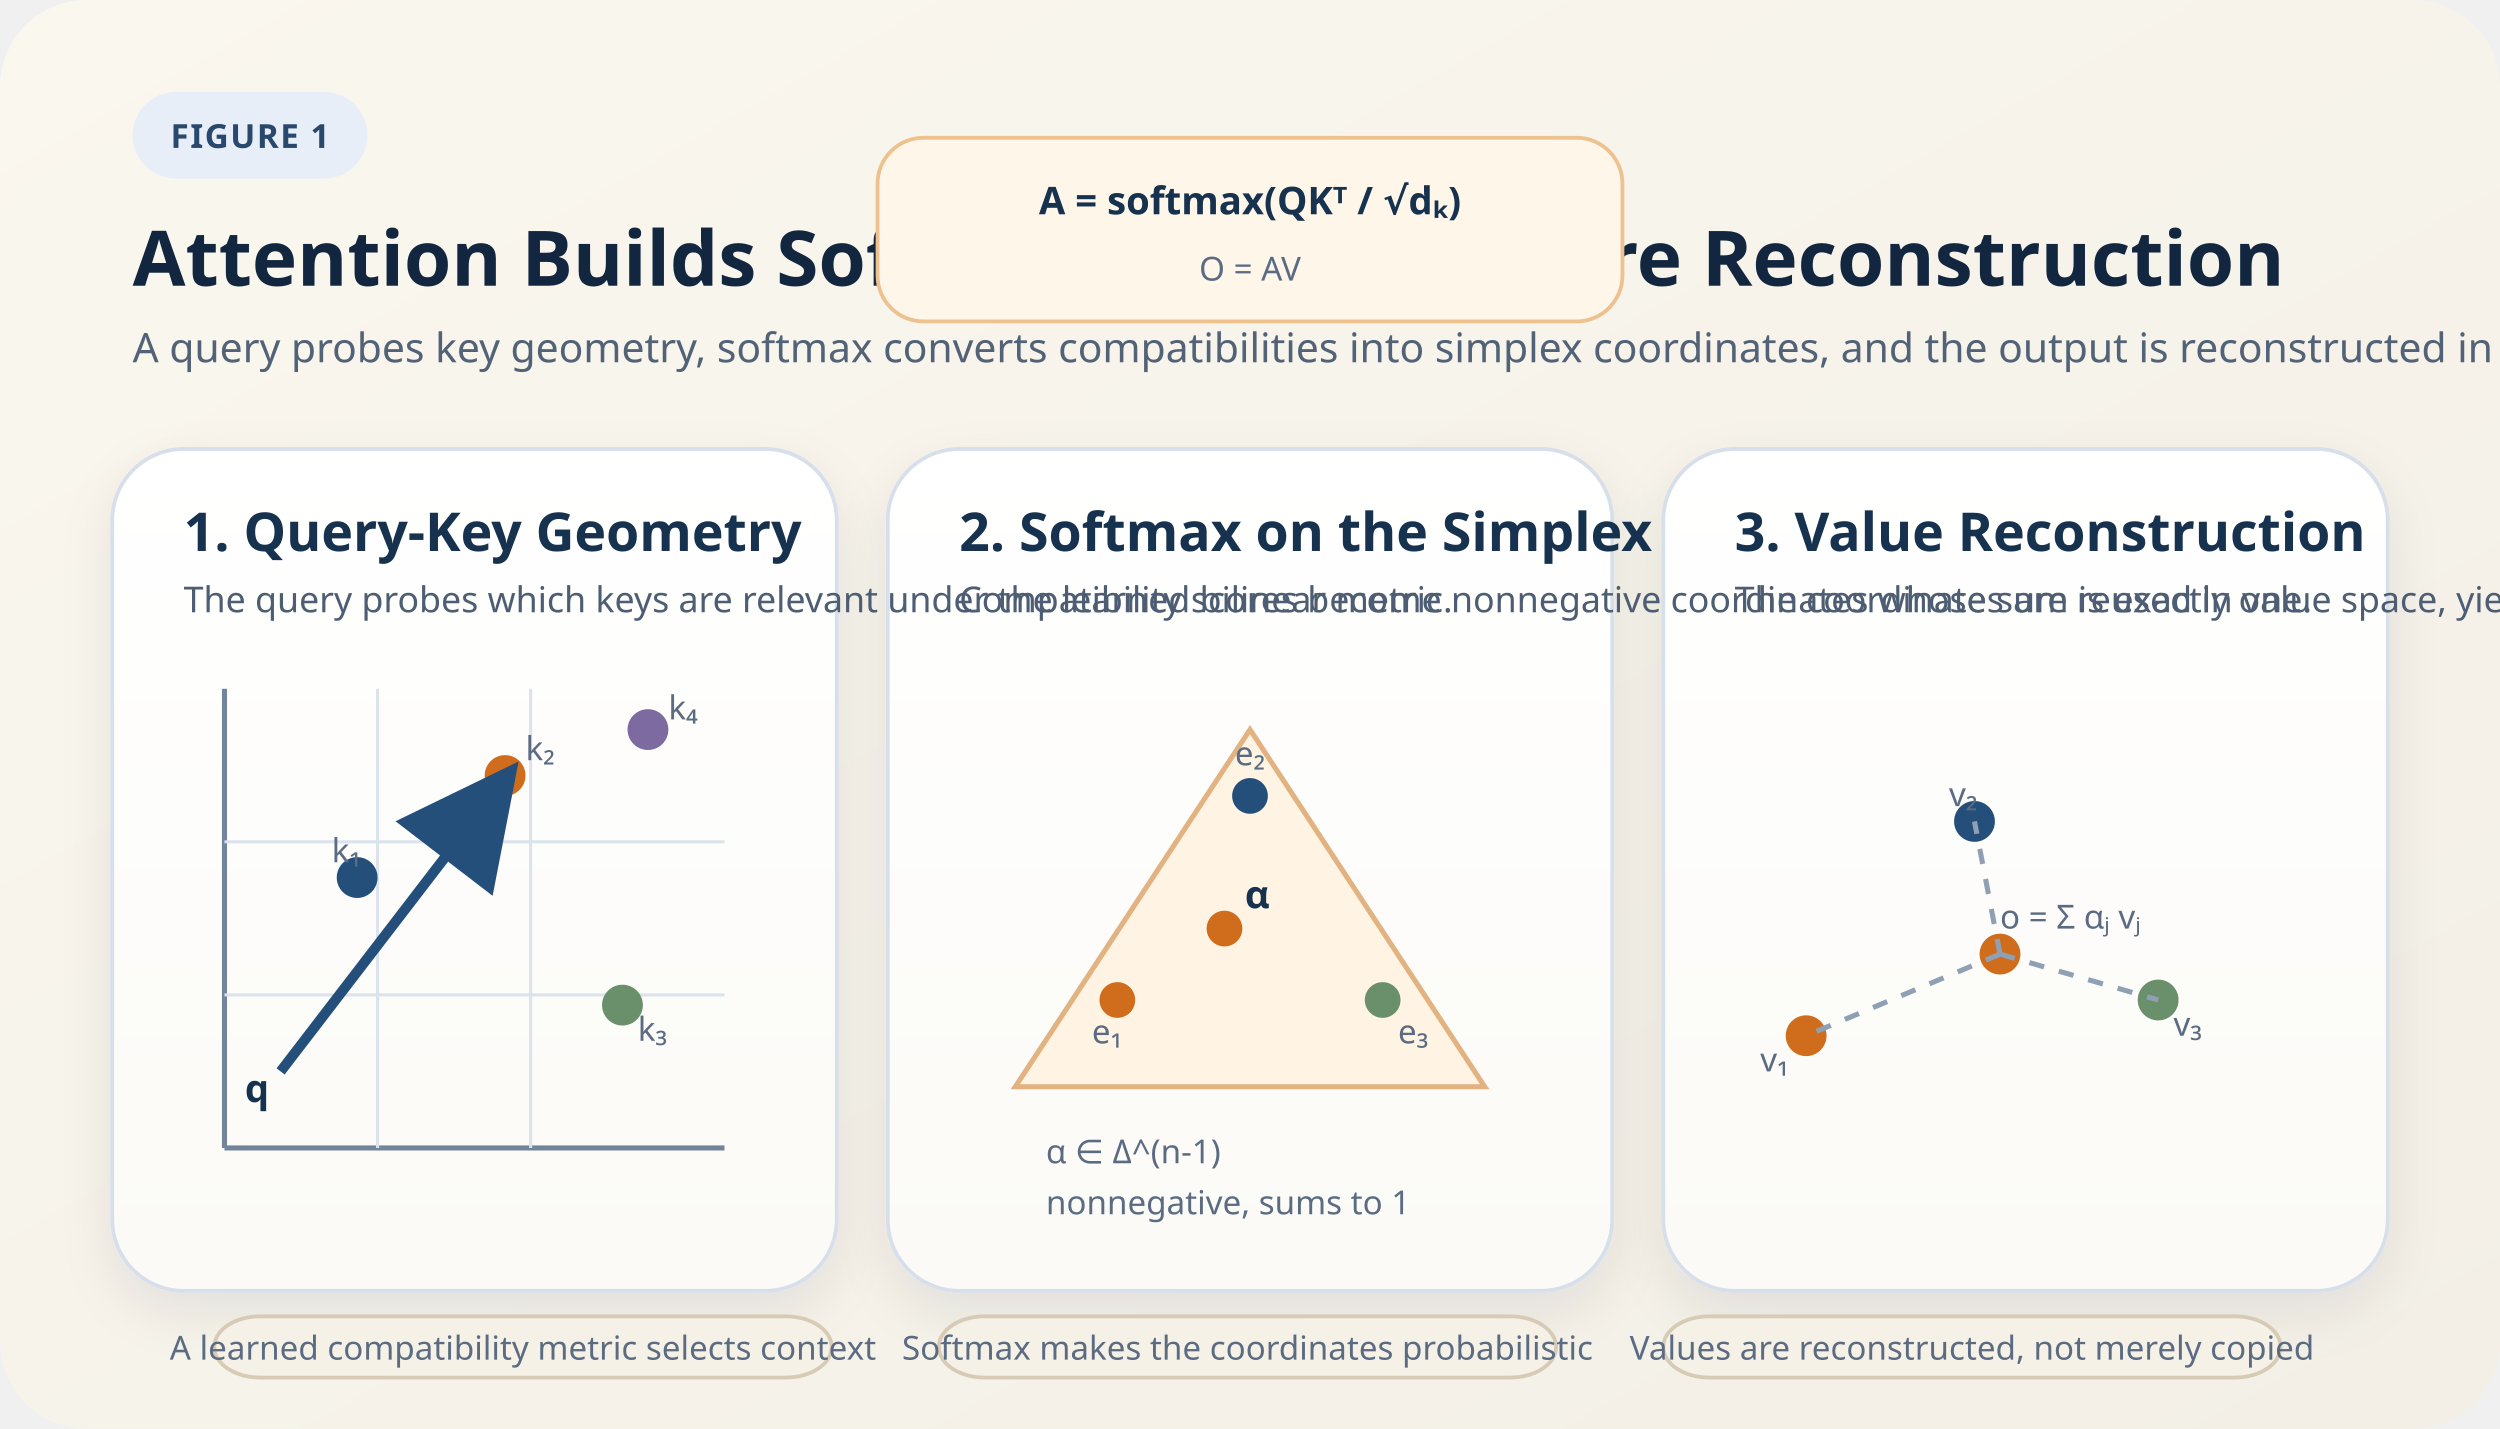
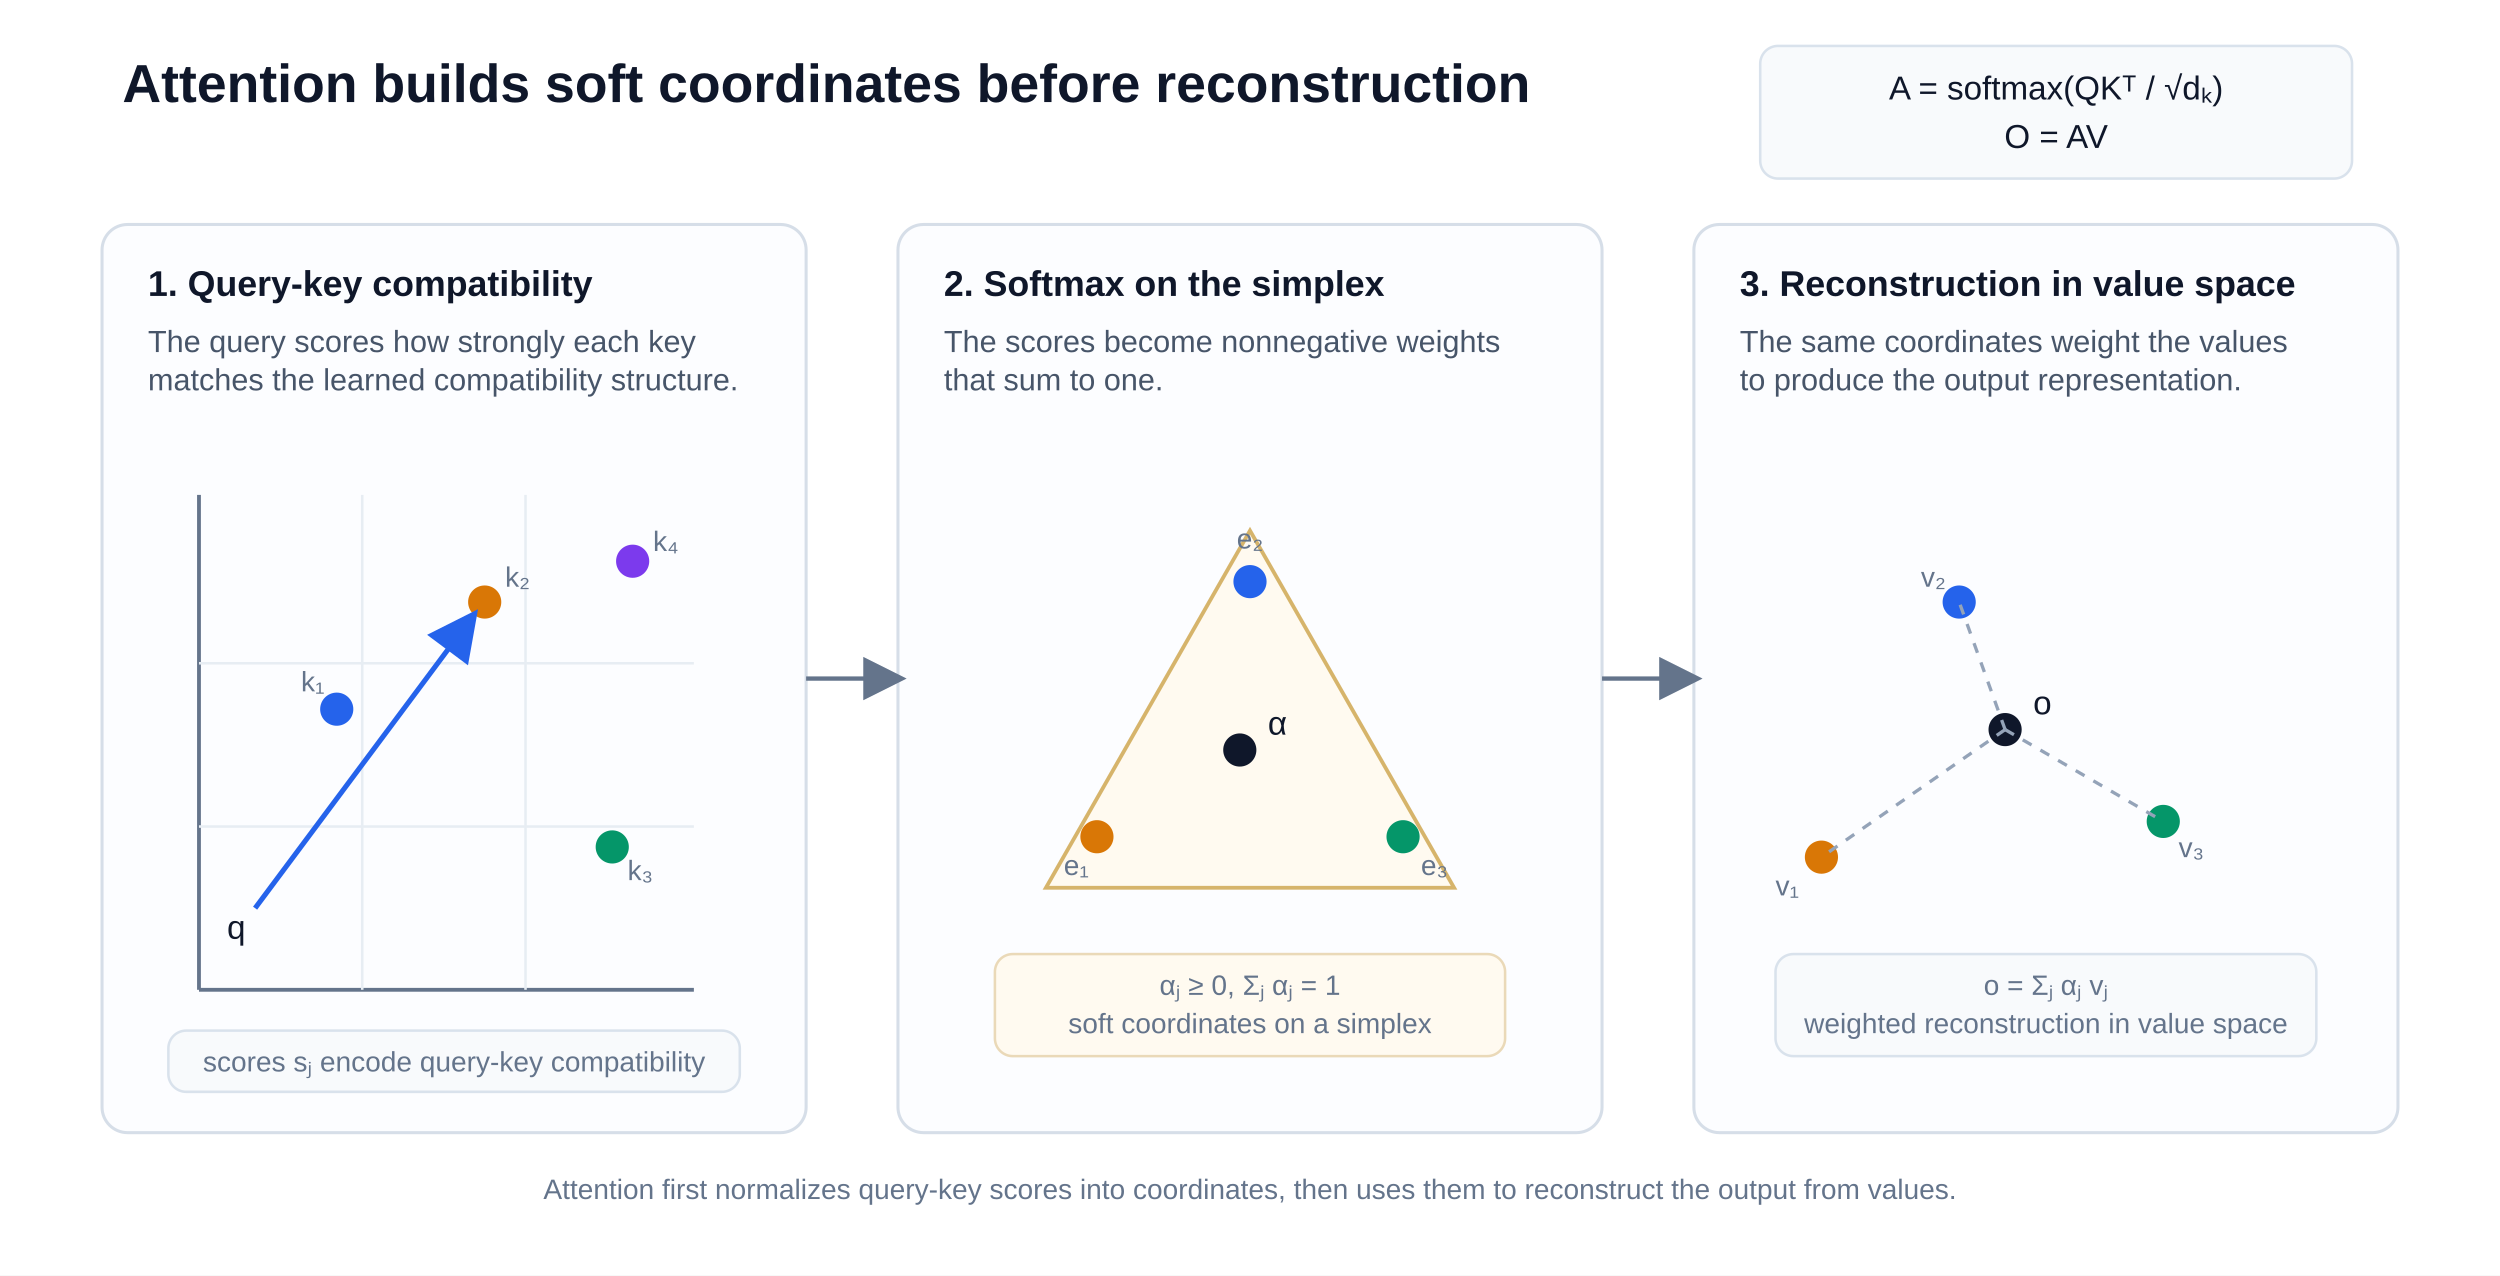
- <svg xmlns="http://www.w3.org/2000/svg" width="980" height="560" viewBox="0 0 980 560" role="img" aria-labelledby="title desc">
+ <svg xmlns="http://www.w3.org/2000/svg" width="980" height="500" viewBox="0 0 980 500" role="img" aria-labelledby="title desc">
  <defs>
-     <linearGradient id="bg" x1="0" y1="0" x2="1" y2="1">
-       <stop offset="0%" stop-color="#faf7ef" />
-       <stop offset="100%" stop-color="#f3efe6" />
-     </linearGradient>
-     <linearGradient id="card" x1="0" y1="0" x2="0" y2="1">
-       <stop offset="0%" stop-color="#ffffff" />
-       <stop offset="100%" stop-color="#fbfaf6" />
-     </linearGradient>
-     <filter id="shadow" x="-20%" y="-20%" width="140%" height="140%">
-       <feDropShadow dx="0" dy="8" stdDeviation="10" flood-color="#10233b" flood-opacity="0.08" />
-     </filter>
-     <marker id="navyArrow" markerWidth="12" markerHeight="12" refX="9" refY="6" orient="auto">
-       <path d="M0,0 L12,6 L0,12 z" fill="#244f7a" />
+     <marker id="flowArrow" markerWidth="10" markerHeight="10" refX="8" refY="5" orient="auto">
+       <path d="M0,0 L10,5 L0,10 z" fill="#64748b" />
    </marker>
-     <marker id="orangeArrow" markerWidth="12" markerHeight="12" refX="9" refY="6" orient="auto">
-       <path d="M0,0 L12,6 L0,12 z" fill="#cf6d1d" />
+     <marker id="accentArrow" markerWidth="10" markerHeight="10" refX="8" refY="5" orient="auto">
+       <path d="M0,0 L10,5 L0,10 z" fill="#2563eb" />
    </marker>
+     <style>
+       .bg { fill: #ffffff; }
+ 
+       .title {
+         fill: #0f172a;
+         font-family: Arial, Helvetica, "Noto Sans", "PingFang SC", sans-serif;
+         font-size: 21px;
+         font-weight: 700;
+       }
+ 
+       .panel {
+         fill: #fcfdff;
+         stroke: #d6dee8;
+         stroke-width: 1.2;
+         rx: 10;
+       }
+ 
+       .panel-title {
+         fill: #0f172a;
+         font-family: Arial, Helvetica, "Noto Sans", "PingFang SC", sans-serif;
+         font-size: 14px;
+         font-weight: 700;
+       }
+ 
+       .text {
+         fill: #475569;
+         font-family: Arial, Helvetica, "Noto Sans", "PingFang SC", sans-serif;
+         font-size: 12px;
+         font-weight: 400;
+       }
+ 
+       .small {
+         fill: #64748b;
+         font-family: Arial, Helvetica, "Noto Sans", "PingFang SC", sans-serif;
+         font-size: 11px;
+         font-weight: 400;
+       }
+ 
+       .math {
+         fill: #0f172a;
+         font-family: Arial, Helvetica, "Noto Sans", "PingFang SC", sans-serif;
+         font-size: 13px;
+         font-weight: 500;
+       }
+ 
+       .axis {
+         stroke: #64748b;
+         stroke-width: 1.5;
+       }
+ 
+       .grid {
+         stroke: #e7edf3;
+         stroke-width: 1;
+       }
+ 
+       .flow {
+         stroke: #64748b;
+         stroke-width: 1.7;
+         fill: none;
+         marker-end: url(#flowArrow);
+       }
+ 
+       .accent {
+         stroke: #2563eb;
+         stroke-width: 2;
+         fill: none;
+         marker-end: url(#accentArrow);
+       }
+ 
+       .guide {
+         stroke: #94a3b8;
+         stroke-width: 1.3;
+         stroke-dasharray: 4 4;
+         fill: none;
+       }
+ 
+       .formula {
+         fill: #f8fafc;
+         stroke: #d9e2ec;
+         stroke-width: 1;
+         rx: 7;
+       }
+ 
+       .formula-warm {
+         fill: #fffaf0;
+         stroke: #ead9b8;
+         stroke-width: 1;
+         rx: 7;
+       }
+ 
+       .blue { fill: #2563eb; }
+       .orange { fill: #d97706; }
+       .green { fill: #059669; }
+       .purple { fill: #7c3aed; }
+ 
+       .simplex {
+         fill: #fffaf0;
+         stroke: #d6b46b;
+         stroke-width: 1.5;
+       }
+     </style>
  </defs>
-   <style>
-     .title { fill: #12263f; font-family: "Avenir Next", "PingFang SC", "Noto Sans SC", "Source Han Sans SC", sans-serif; font-size: 30px; font-weight: 700; }
-     .subtitle { fill: #526277; font-family: "Avenir Next", "PingFang SC", "Noto Sans SC", "Source Han Sans SC", sans-serif; font-size: 16px; font-weight: 500; }
-     .pill { fill: #e7eef8; }
-     .pill-text { fill: #28496d; font-family: "Avenir Next", "PingFang SC", "Noto Sans SC", "Source Han Sans SC", sans-serif; font-size: 13px; font-weight: 700; letter-spacing: 0.6px; }
-     .card { fill: url(#card); stroke: #d7dfeb; stroke-width: 1.5; rx: 28; filter: url(#shadow); }
-     .card-title { fill: #16324f; font-family: "Avenir Next", "PingFang SC", "Noto Sans SC", "Source Han Sans SC", sans-serif; font-size: 21px; font-weight: 700; }
-     .card-text { fill: #4d5d73; font-family: "Avenir Next", "PingFang SC", "Noto Sans SC", "Source Han Sans SC", sans-serif; font-size: 14px; font-weight: 500; }
-     .label { fill: #16324f; font-family: "Avenir Next", "PingFang SC", "Noto Sans SC", "Source Han Sans SC", sans-serif; font-size: 15px; font-weight: 700; }
-     .small { fill: #5b6c82; font-family: "Avenir Next", "PingFang SC", "Noto Sans SC", "Source Han Sans SC", sans-serif; font-size: 13px; font-weight: 500; }
-     .formula-box { fill: #fff6ea; stroke: #edc28f; stroke-width: 1.5; rx: 18; }
-     .step-box { fill: #f6f1e7; stroke: #d7cbb6; stroke-width: 1.5; rx: 18; }
-     .blue { fill: #244f7a; }
-     .orange { fill: #cf6d1d; }
-     .green { fill: #6a8f6b; }
-     .purple { fill: #7d6aa0; }
-     .grid { stroke: #dbe3ed; stroke-width: 1.2; }
-     .axis { stroke: #73859a; stroke-width: 2; }
-     .guide { fill: none; stroke: #8fa0b5; stroke-width: 2; stroke-dasharray: 6 6; }
-   </style>
-   <rect x="0" y="0" width="980" height="560" fill="url(#bg)" rx="34" />
-   <rect class="pill" x="52" y="36" width="92" height="34" rx="17" />
-   <text class="pill-text" x="98" y="58" text-anchor="middle">FIGURE 1</text>
-   <text class="title" x="52" y="112">Attention Builds Soft Coordinates Before Reconstruction</text>
-   <text class="subtitle" x="52" y="142">A query probes key geometry, softmax converts compatibilities into simplex coordinates, and the output is reconstructed in value space.</text>
-   <rect class="card" x="44" y="176" width="284" height="330" rx="28" />
-   <rect class="card" x="348" y="176" width="284" height="330" rx="28" />
-   <rect class="card" x="652" y="176" width="284" height="330" rx="28" />
-   <text class="card-title" x="72" y="216">1. Query-Key Geometry</text>
-   <text class="card-text" x="72" y="240">The query probes which keys are relevant under the learned bilinear metric.</text>
-   <line class="axis" x1="88" y1="450" x2="284" y2="450" />
-   <line class="axis" x1="88" y1="450" x2="88" y2="270" />
-   <line class="grid" x1="88" y1="390" x2="284" y2="390" />
-   <line class="grid" x1="88" y1="330" x2="284" y2="330" />
-   <line class="grid" x1="148" y1="450" x2="148" y2="270" />
-   <line class="grid" x1="208" y1="450" x2="208" y2="270" />
-   <circle cx="140" cy="344" r="8" class="blue" />
-   <circle cx="198" cy="304" r="8" class="orange" />
-   <circle cx="244" cy="394" r="8" class="green" />
-   <circle cx="254" cy="286" r="8" class="purple" />
-   <line x1="110" y1="420" x2="196" y2="308" stroke="#244f7a" stroke-width="4" marker-end="url(#navyArrow)" />
-   <text class="label" x="96" y="432">q</text>
-   <text class="small" x="130" y="338">k₁</text>
-   <text class="small" x="206" y="298">k₂</text>
-   <text class="small" x="250" y="408">k₃</text>
-   <text class="small" x="262" y="282">k₄</text>
-   <text class="card-title" x="376" y="216">2. Softmax on the Simplex</text>
-   <text class="card-text" x="376" y="240">Compatibility scores become nonnegative coordinates whose sum is exactly one.</text>
-   <polygon points="490,286 398,426 582,426" fill="#fff4e3" stroke="#e2b280" stroke-width="2" />
-   <circle cx="490" cy="312" r="7" class="blue" />
-   <circle cx="438" cy="392" r="7" class="orange" />
-   <circle cx="542" cy="392" r="7" class="green" />
-   <circle cx="480" cy="364" r="7" fill="#cf6d1d" />
-   <text class="small" x="490" y="300" text-anchor="middle">e₂</text>
-   <text class="small" x="428" y="409">e₁</text>
-   <text class="small" x="548" y="409">e₃</text>
-   <text class="label" x="488" y="356">α</text>
-   <text class="small" x="410" y="456">α ∈ Δ^(n-1)</text>
-   <text class="small" x="410" y="476">nonnegative, sums to 1</text>
-   <text class="card-title" x="680" y="216">3. Value Reconstruction</text>
-   <text class="card-text" x="680" y="240">The coordinates are reused in value space, yielding a barycentric reconstruction.</text>
-   <circle cx="774" cy="322" r="8" class="blue" />
-   <circle cx="708" cy="406" r="8" class="orange" />
-   <circle cx="846" cy="392" r="8" class="green" />
-   <circle cx="784" cy="374" r="8" fill="#cf6d1d" />
-   <line class="guide" x1="784" y1="374" x2="774" y2="322" />
-   <line class="guide" x1="784" y1="374" x2="708" y2="406" />
-   <line class="guide" x1="784" y1="374" x2="846" y2="392" />
-   <text class="small" x="784" y="364">o = Σ αⱼ vⱼ</text>
-   <text class="small" x="764" y="316">v₂</text>
-   <text class="small" x="690" y="420">v₁</text>
-   <text class="small" x="852" y="406">v₃</text>
-   <rect class="formula-box" x="344" y="54" width="292" height="72" rx="18" />
-   <text class="label" x="490" y="84" text-anchor="middle">A = softmax(QKᵀ / √dₖ)</text>
-   <text class="small" x="490" y="110" text-anchor="middle">O = AV</text>
-   <rect class="step-box" x="84" y="516" width="242" height="24" rx="12" />
-   <rect class="step-box" x="368" y="516" width="242" height="24" rx="12" />
-   <rect class="step-box" x="652" y="516" width="242" height="24" rx="12" />
-   <text class="small" x="205" y="533" text-anchor="middle">A learned compatibility metric selects context</text>
-   <text class="small" x="489" y="533" text-anchor="middle">Softmax makes the coordinates probabilistic</text>
-   <text class="small" x="773" y="533" text-anchor="middle">Values are reconstructed, not merely copied</text>
+   <rect class="bg" x="0" y="0" width="980" height="500" />
+   <text class="title" x="48" y="40">Attention builds soft coordinates before reconstruction</text>
+   <rect class="formula" x="690" y="18" width="232" height="52" rx="7" />
+   <text class="math" x="806" y="39" text-anchor="middle">A = softmax(QKᵀ / √dₖ)</text>
+   <text class="math" x="806" y="58" text-anchor="middle">O = AV</text>
+   <rect class="panel" x="40" y="88" width="276" height="356" rx="10" />
+   <rect class="panel" x="352" y="88" width="276" height="356" rx="10" />
+   <rect class="panel" x="664" y="88" width="276" height="356" rx="10" />
+   <line class="flow" x1="316" y1="266" x2="352" y2="266" />
+   <line class="flow" x1="628" y1="266" x2="664" y2="266" />
+   <text class="panel-title" x="58" y="116">1. Query-key compatibility</text>
+   <text class="text" x="58" y="138">
+     <tspan x="58" dy="0">The query scores how strongly each key</tspan>
+     <tspan x="58" dy="15">matches the learned compatibility structure.</tspan>
+   </text>
+   <line class="axis" x1="78" y1="388" x2="272" y2="388" />
+   <line class="axis" x1="78" y1="388" x2="78" y2="194" />
+   <line class="grid" x1="78" y1="324" x2="272" y2="324" />
+   <line class="grid" x1="78" y1="260" x2="272" y2="260" />
+   <line class="grid" x1="142" y1="388" x2="142" y2="194" />
+   <line class="grid" x1="206" y1="388" x2="206" y2="194" />
+   <circle cx="132" cy="278" r="6.5" class="blue" />
+   <circle cx="190" cy="236" r="6.5" class="orange" />
+   <circle cx="240" cy="332" r="6.5" class="green" />
+   <circle cx="248" cy="220" r="6.5" class="purple" />
+   <line class="accent" x1="100" y1="356" x2="185" y2="242" />
+   <text class="math" x="89" y="368">q</text>
+   <text class="small" x="118" y="271">k₁</text>
+   <text class="small" x="198" y="230">k₂</text>
+   <text class="small" x="246" y="345">k₃</text>
+   <text class="small" x="256" y="216">k₄</text>
+   <rect class="formula" x="66" y="404" width="224" height="24" rx="7" />
+   <text class="small" x="178" y="420" text-anchor="middle">scores sⱼ encode query-key compatibility</text>
+   <text class="panel-title" x="370" y="116">2. Softmax on the simplex</text>
+   <text class="text" x="370" y="138">
+     <tspan x="370" dy="0">The scores become nonnegative weights</tspan>
+     <tspan x="370" dy="15">that sum to one.</tspan>
+   </text>
+   <polygon class="simplex" points="490,208 410,348 570,348" />
+   <circle cx="490" cy="228" r="6.5" class="blue" />
+   <circle cx="430" cy="328" r="6.5" class="orange" />
+   <circle cx="550" cy="328" r="6.5" class="green" />
+   <circle cx="486" cy="294" r="6.5" fill="#0f172a" />
+   <text class="small" x="490" y="215" text-anchor="middle">e₂</text>
+   <text class="small" x="417" y="343">e₁</text>
+   <text class="small" x="557" y="343">e₃</text>
+   <text class="math" x="497" y="288">α</text>
+   <rect class="formula-warm" x="390" y="374" width="200" height="40" rx="7" />
+   <text class="small" x="490" y="390" text-anchor="middle">αⱼ ≥ 0,   Σⱼ αⱼ = 1</text>
+   <text class="small" x="490" y="405" text-anchor="middle">soft coordinates on a simplex</text>
+   <text class="panel-title" x="682" y="116">3. Reconstruction in value space</text>
+   <text class="text" x="682" y="138">
+     <tspan x="682" dy="0">The same coordinates weight the values</tspan>
+     <tspan x="682" dy="15">to produce the output representation.</tspan>
+   </text>
+   <circle cx="768" cy="236" r="6.5" class="blue" />
+   <circle cx="714" cy="336" r="6.5" class="orange" />
+   <circle cx="848" cy="322" r="6.5" class="green" />
+   <circle cx="786" cy="286" r="6.5" fill="#0f172a" />
+   <line class="guide" x1="786" y1="286" x2="768" y2="236" />
+   <line class="guide" x1="786" y1="286" x2="714" y2="336" />
+   <line class="guide" x1="786" y1="286" x2="848" y2="322" />
+   <text class="small" x="753" y="230">v₂</text>
+   <text class="small" x="696" y="351">v₁</text>
+   <text class="small" x="854" y="336">v₃</text>
+   <text class="math" x="797" y="280">o</text>
+   <rect class="formula" x="696" y="374" width="212" height="40" rx="7" />
+   <text class="small" x="802" y="390" text-anchor="middle">o = Σⱼ αⱼ vⱼ</text>
+   <text class="small" x="802" y="405" text-anchor="middle">weighted reconstruction in value space</text>
+   <text class="small" x="490" y="470" text-anchor="middle">
+     Attention first normalizes query-key scores into coordinates, then uses them to reconstruct the output from values.
+   </text>
</svg>
